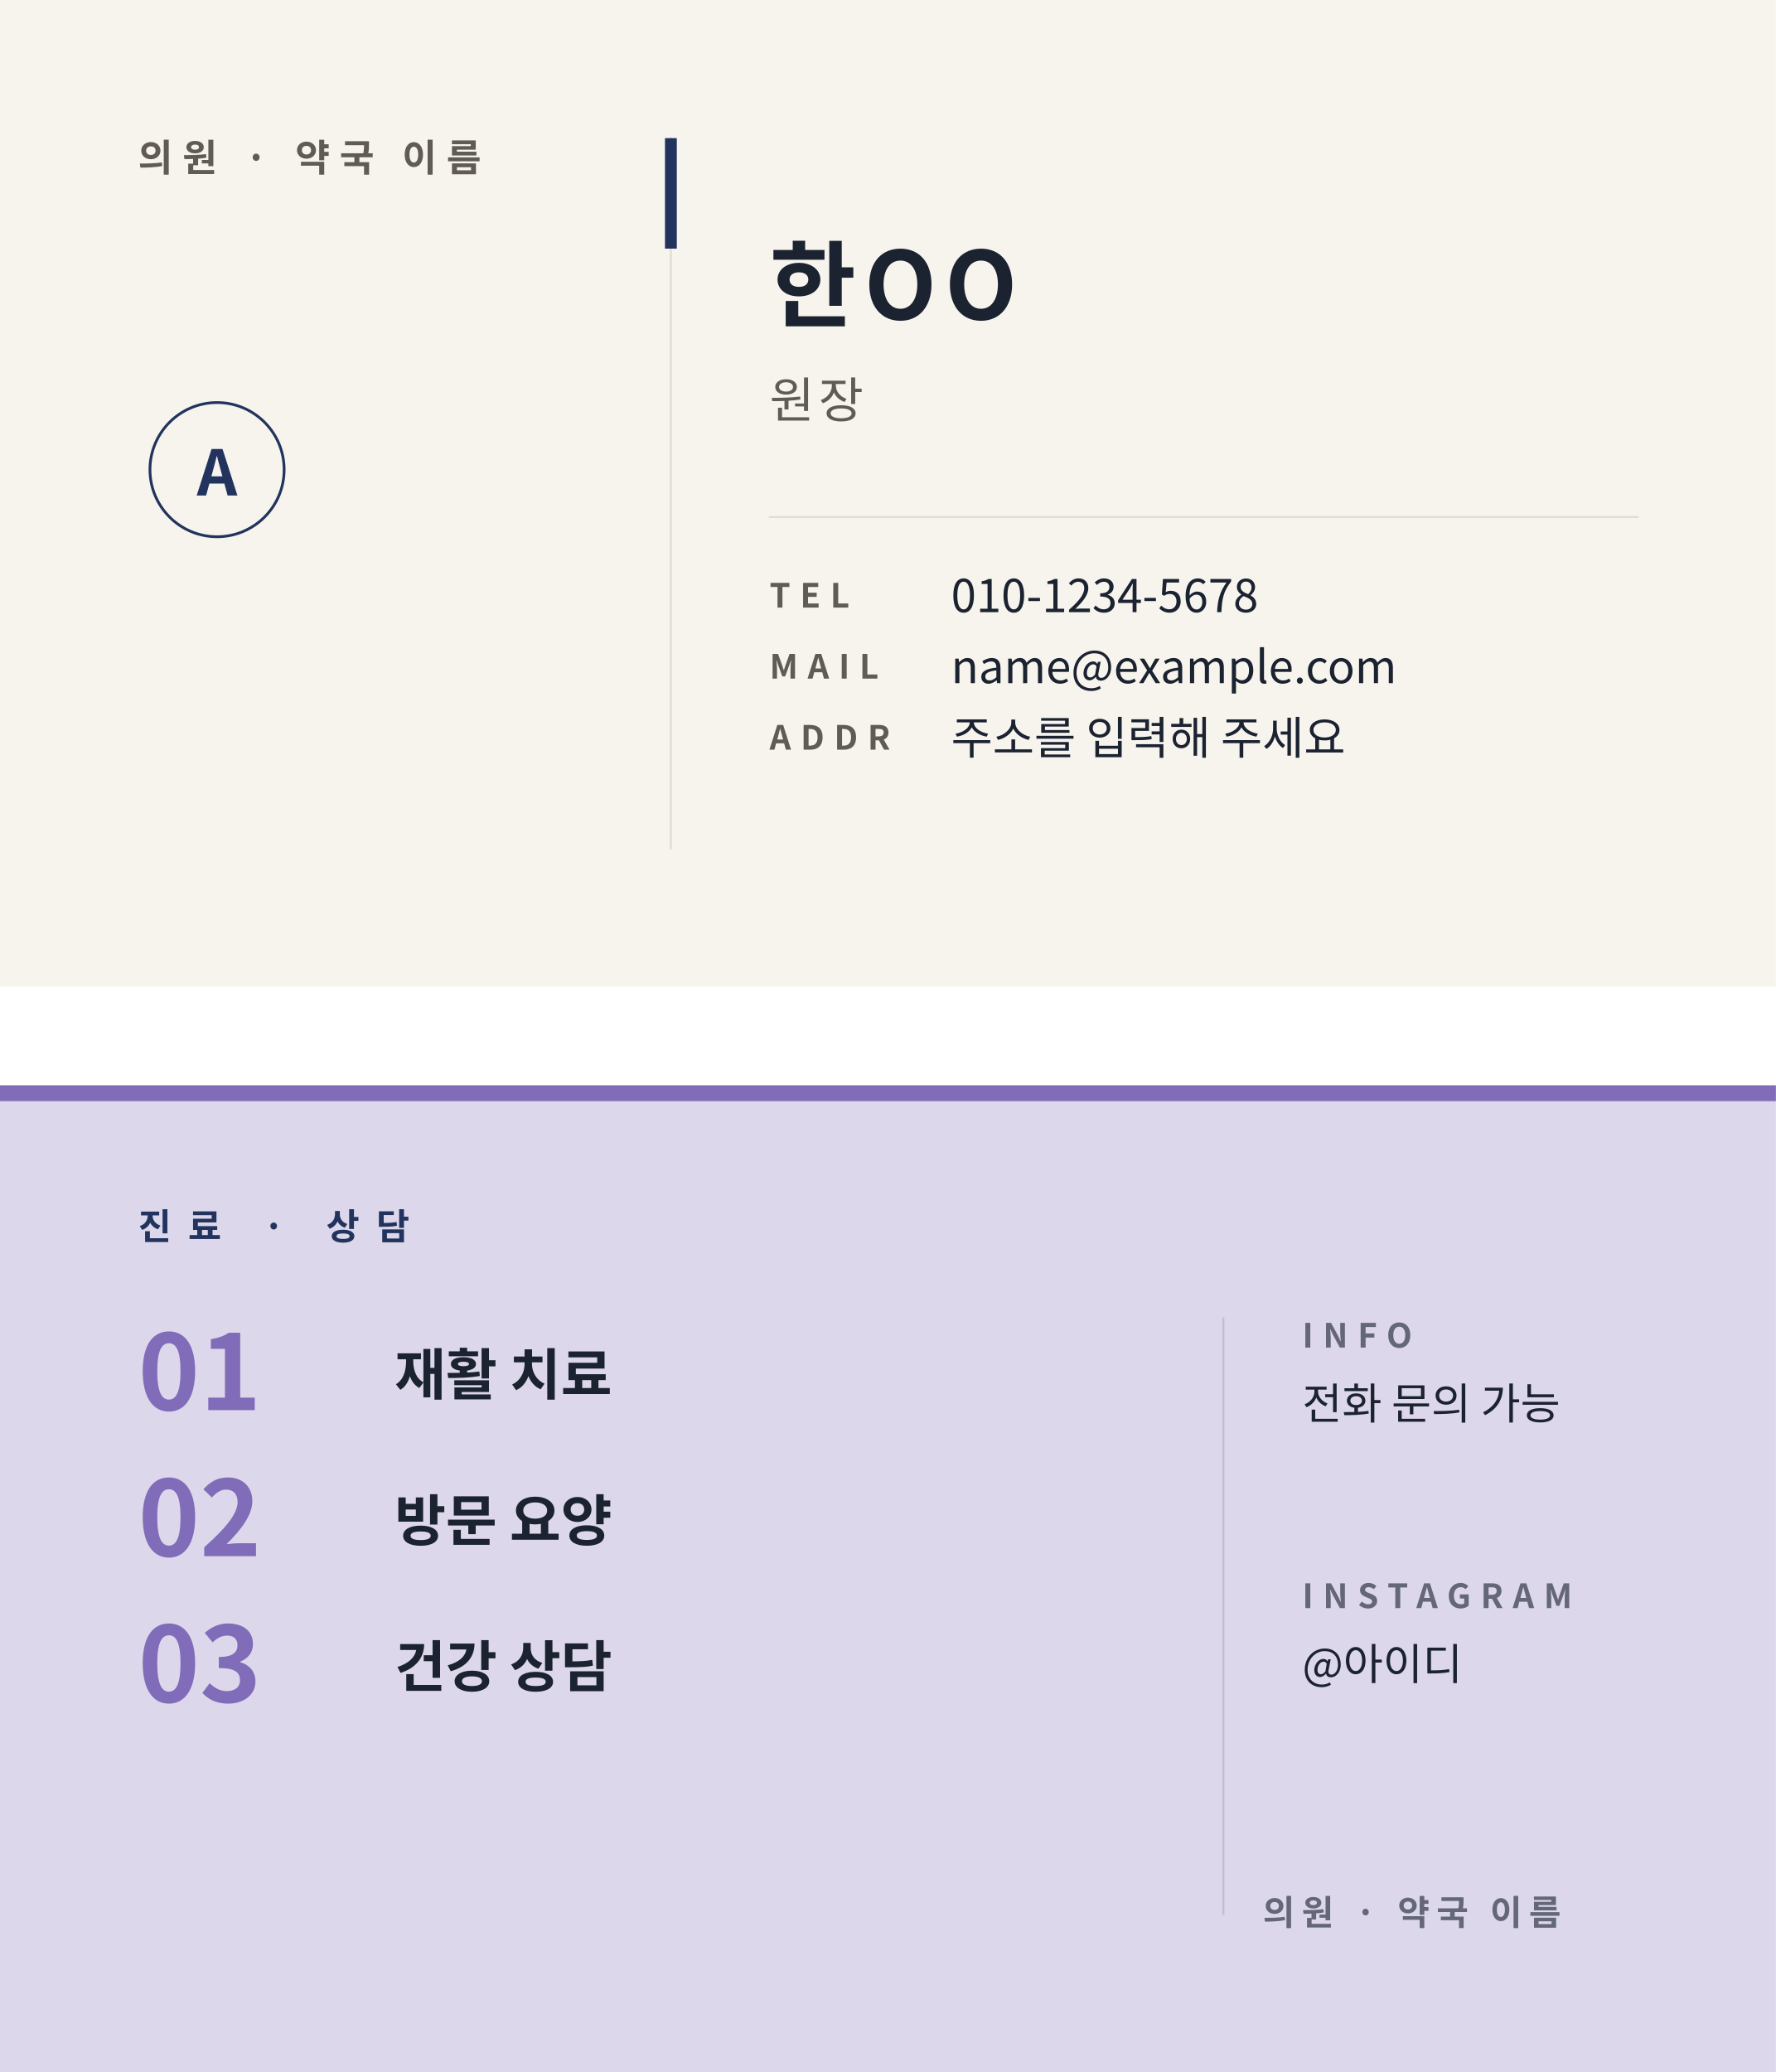
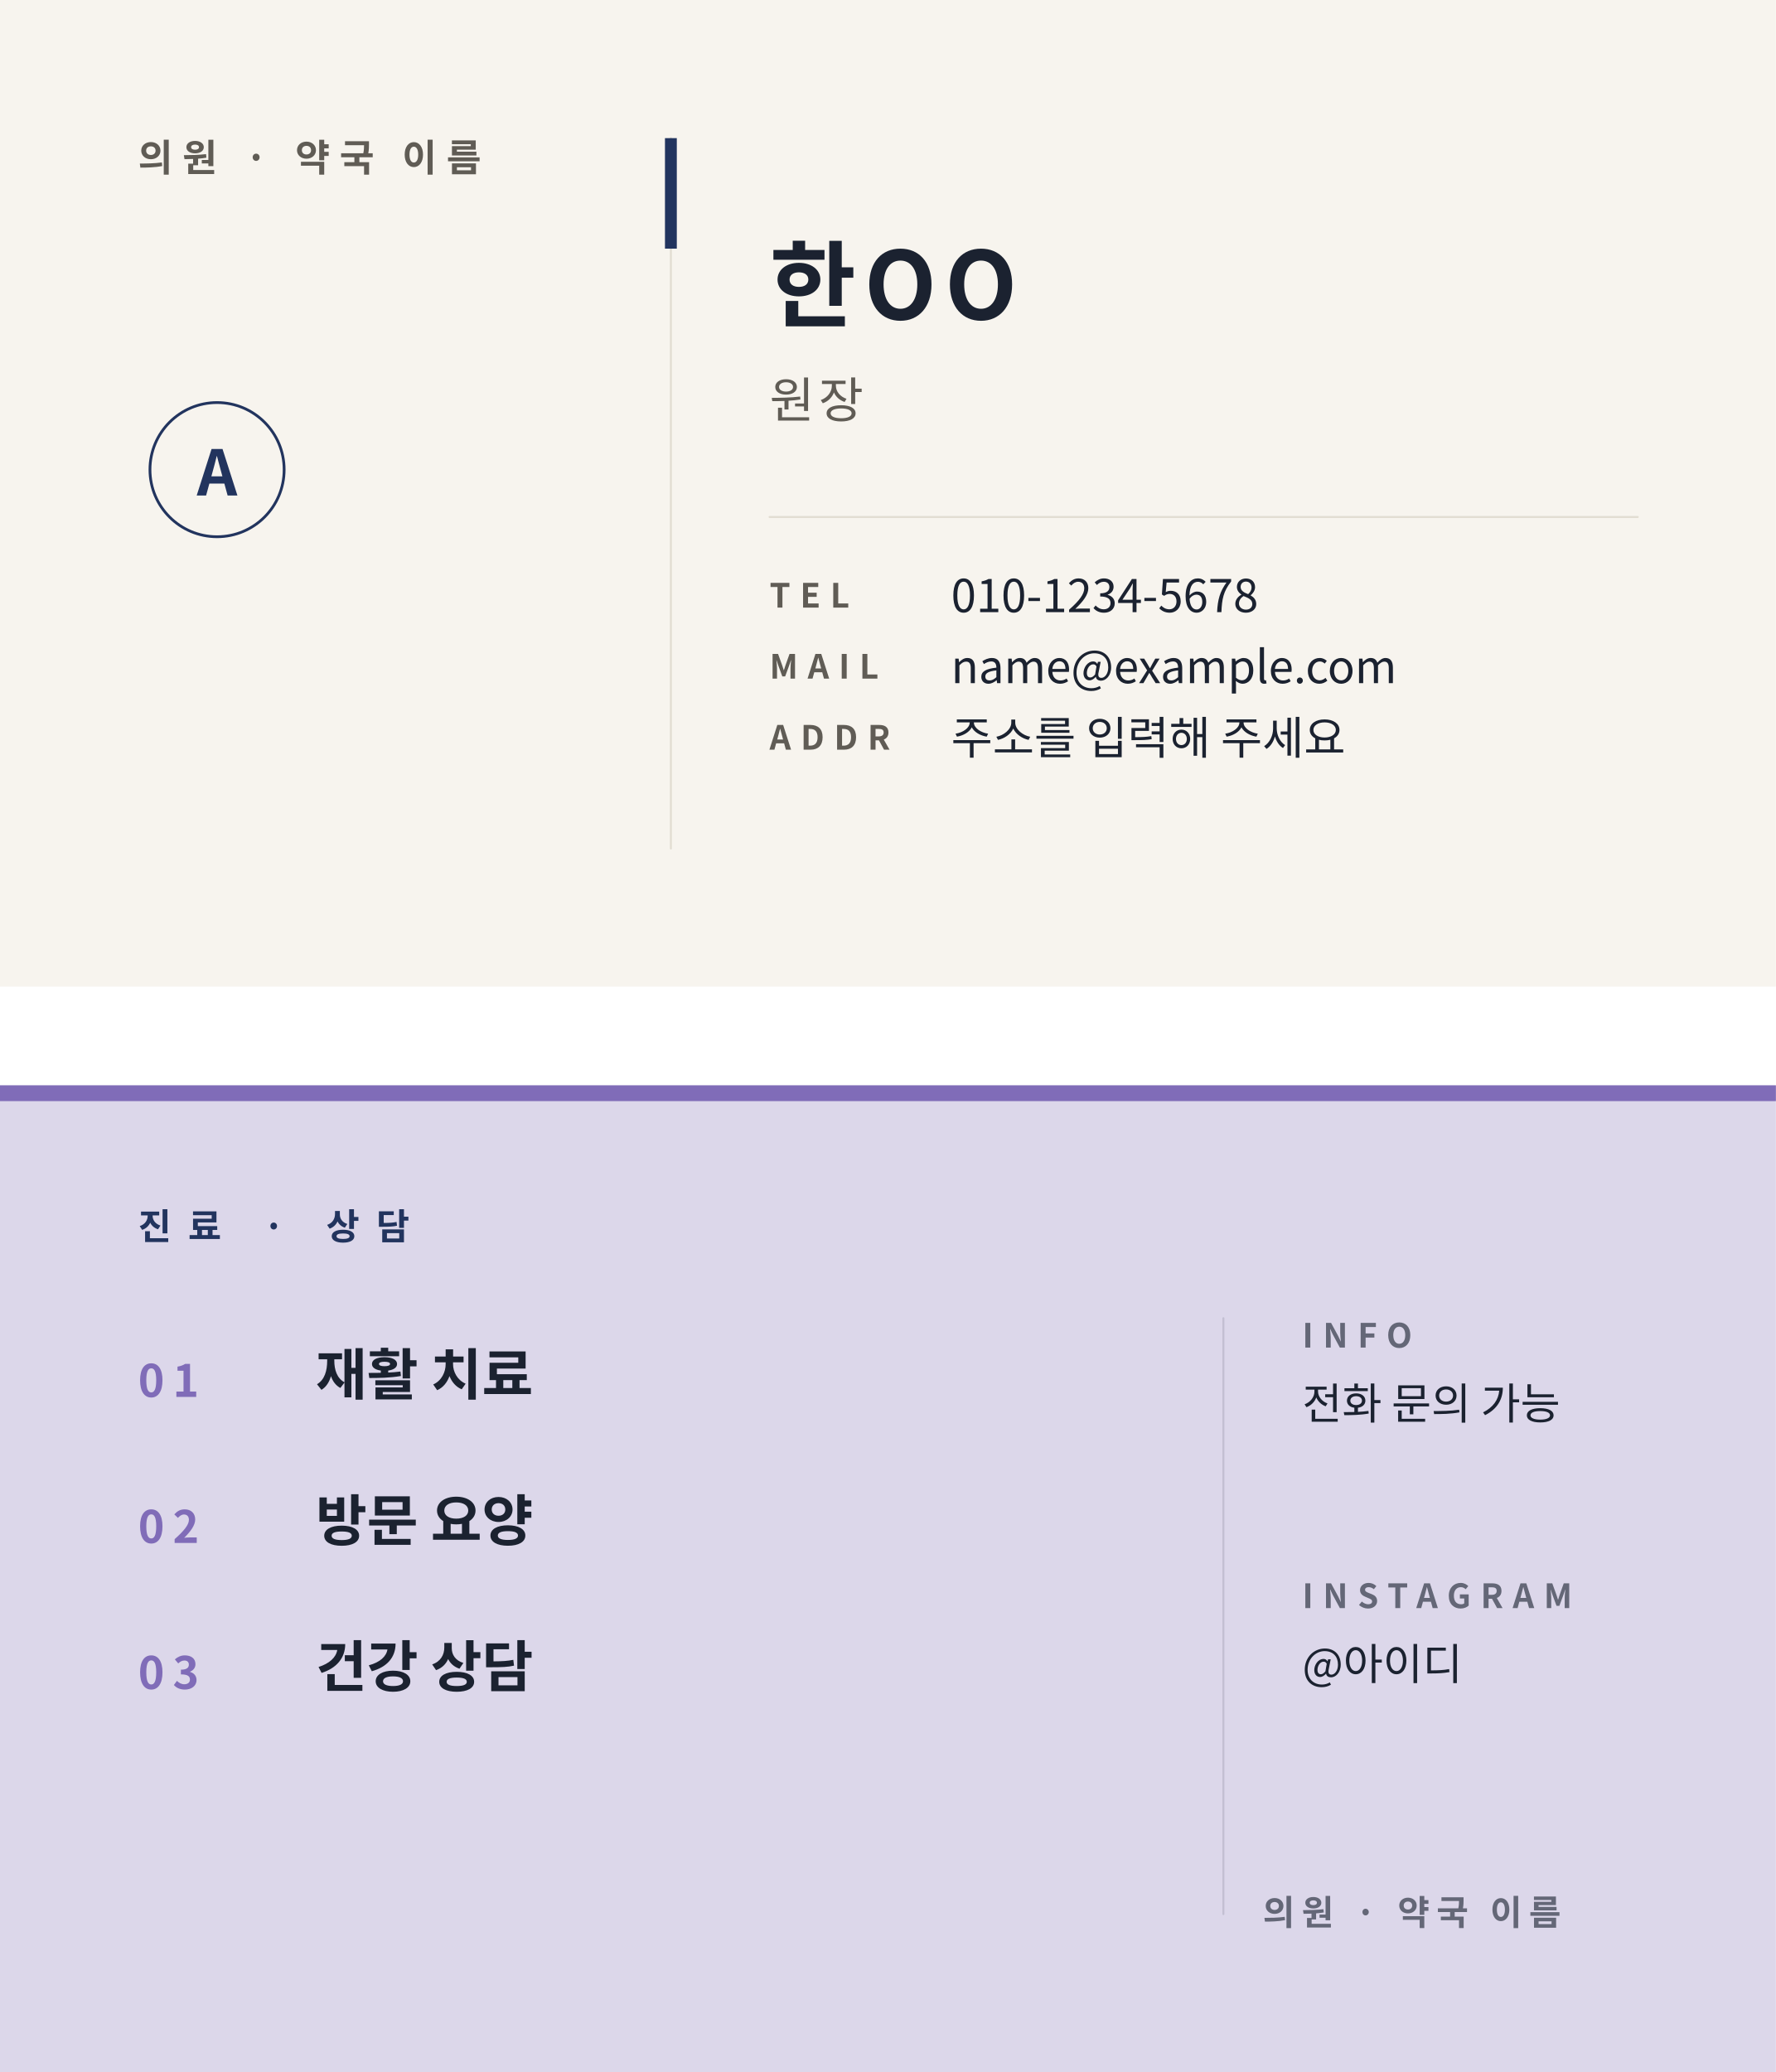
<svg xmlns="http://www.w3.org/2000/svg" width="90mm" height="105mm" viewBox="0 0 900 1050">
  <g id="front">
    <rect width="900" height="500" fill="#F7F4EE" />
    <line x1="340" y1="70" x2="340" y2="430" stroke="#E2DDD2" stroke-width="1" stroke-linecap="round" />
    <rect x="337" y="70" width="6" height="56" fill="#22345E" />
    <text font-family="Pretendard,'Noto Sans KR','Noto Sans CJK KR','Malgun Gothic','Apple SD Gothic Neo',sans-serif" font-size="19.1" font-weight="700" fill="#605C55" text-anchor="start" letter-spacing="4.9">
      <tspan x="70" y="86.8">의원 · 약국 이름</tspan>
    </text>
    <ellipse cx="110" cy="238" rx="34" ry="34" fill="none" stroke="#22345E" stroke-width="1.4" stroke-linejoin="round" />
    <text font-family="Pretendard,'Noto Sans KR','Noto Sans CJK KR','Malgun Gothic','Apple SD Gothic Neo',sans-serif" font-size="31.8" font-weight="700" fill="#22345E" text-anchor="middle">
      <tspan x="110" y="251.1">A</tspan>
    </text>
    <text font-family="Pretendard,'Noto Sans KR','Noto Sans CJK KR','Malgun Gothic','Apple SD Gothic Neo',sans-serif" font-size="47.6" font-weight="700" fill="#1B2230" text-anchor="start" letter-spacing="4.2">
      <tspan x="390" y="161.9">한OO</tspan>
    </text>
    <text font-family="Pretendard,'Noto Sans KR','Noto Sans CJK KR','Malgun Gothic','Apple SD Gothic Neo',sans-serif" font-size="24.7" font-weight="400" fill="#605C55" text-anchor="start" letter-spacing="2.1">
      <tspan x="390" y="211.7">원장</tspan>
    </text>
    <line x1="390" y1="262" x2="830" y2="262" stroke="#E2DDD2" stroke-width="1" stroke-linecap="round" />
    <text font-family="Pretendard,'Noto Sans KR','Noto Sans CJK KR','Malgun Gothic','Apple SD Gothic Neo',sans-serif" font-size="16.9" font-weight="700" fill="#605C55" text-anchor="start" letter-spacing="4.9">
      <tspan x="390" y="307.9">TEL</tspan>
    </text>
    <text font-family="Pretendard,'Noto Sans KR','Noto Sans CJK KR','Malgun Gothic','Apple SD Gothic Neo',sans-serif" font-size="22.9" font-weight="400" fill="#1B2230" text-anchor="start">
      <tspan x="482" y="310.2">010-1234-5678</tspan>
    </text>
    <text font-family="Pretendard,'Noto Sans KR','Noto Sans CJK KR','Malgun Gothic','Apple SD Gothic Neo',sans-serif" font-size="16.9" font-weight="700" fill="#605C55" text-anchor="start" letter-spacing="4.9">
      <tspan x="390" y="343.9">MAIL</tspan>
    </text>
    <text font-family="Pretendard,'Noto Sans KR','Noto Sans CJK KR','Malgun Gothic','Apple SD Gothic Neo',sans-serif" font-size="22.9" font-weight="400" fill="#1B2230" text-anchor="start">
      <tspan x="482" y="346.2">name@example.com</tspan>
    </text>
    <text font-family="Pretendard,'Noto Sans KR','Noto Sans CJK KR','Malgun Gothic','Apple SD Gothic Neo',sans-serif" font-size="16.9" font-weight="700" fill="#605C55" text-anchor="start" letter-spacing="4.9">
      <tspan x="390" y="379.9">ADDR</tspan>
    </text>
    <text font-family="Pretendard,'Noto Sans KR','Noto Sans CJK KR','Malgun Gothic','Apple SD Gothic Neo',sans-serif" font-size="22.9" font-weight="400" fill="#1B2230" text-anchor="start">
      <tspan x="482" y="382.2">주소를 입력해 주세요</tspan>
    </text>
  </g>
  <g id="back" transform="translate(0 550)">
    <rect width="900" height="500" fill="#DCD7EA" />
    <rect x="0" y="0" width="900" height="8" fill="#806CB8" />
    <text font-family="Pretendard,'Noto Sans KR','Noto Sans CJK KR','Malgun Gothic','Apple SD Gothic Neo',sans-serif" font-size="18.3" font-weight="700" fill="#22345E" text-anchor="start" letter-spacing="8.5">
      <tspan x="70" y="78.1">진료 · 상담</tspan>
    </text>
-     <text font-family="Pretendard,'Noto Sans KR','Noto Sans CJK KR','Malgun Gothic','Apple SD Gothic Neo',sans-serif" font-size="52.9" font-weight="700" fill="#806CB8" text-anchor="start">
-       <tspan x="70" y="164.6">01</tspan>
+     <text font-family="Pretendard,'Noto Sans KR','Noto Sans CJK KR','Malgun Gothic','Apple SD Gothic Neo',sans-serif" font-size="22.6" font-weight="700" fill="#806CB8" text-anchor="start" letter-spacing="4.2">
+       <tspan x="70" y="157.9">01</tspan>
    </text>
    <text font-family="Pretendard,'Noto Sans KR','Noto Sans CJK KR','Malgun Gothic','Apple SD Gothic Neo',sans-serif" font-size="28.2" font-weight="700" fill="#1B2230" text-anchor="start">
-       <tspan x="200" y="156.8">재활 치료</tspan>
+       <tspan x="160" y="156.8">재활 치료</tspan>
    </text>
-     <text font-family="Pretendard,'Noto Sans KR','Noto Sans CJK KR','Malgun Gothic','Apple SD Gothic Neo',sans-serif" font-size="52.9" font-weight="700" fill="#806CB8" text-anchor="start">
-       <tspan x="70" y="238.6">02</tspan>
+     <text font-family="Pretendard,'Noto Sans KR','Noto Sans CJK KR','Malgun Gothic','Apple SD Gothic Neo',sans-serif" font-size="22.6" font-weight="700" fill="#806CB8" text-anchor="start" letter-spacing="4.2">
+       <tspan x="70" y="231.9">02</tspan>
    </text>
    <text font-family="Pretendard,'Noto Sans KR','Noto Sans CJK KR','Malgun Gothic','Apple SD Gothic Neo',sans-serif" font-size="28.2" font-weight="700" fill="#1B2230" text-anchor="start">
-       <tspan x="200" y="230.8">방문 요양</tspan>
+       <tspan x="160" y="230.8">방문 요양</tspan>
    </text>
-     <text font-family="Pretendard,'Noto Sans KR','Noto Sans CJK KR','Malgun Gothic','Apple SD Gothic Neo',sans-serif" font-size="52.9" font-weight="700" fill="#806CB8" text-anchor="start">
-       <tspan x="70" y="312.6">03</tspan>
+     <text font-family="Pretendard,'Noto Sans KR','Noto Sans CJK KR','Malgun Gothic','Apple SD Gothic Neo',sans-serif" font-size="22.6" font-weight="700" fill="#806CB8" text-anchor="start" letter-spacing="4.2">
+       <tspan x="70" y="305.9">03</tspan>
    </text>
    <text font-family="Pretendard,'Noto Sans KR','Noto Sans CJK KR','Malgun Gothic','Apple SD Gothic Neo',sans-serif" font-size="28.2" font-weight="700" fill="#1B2230" text-anchor="start">
-       <tspan x="200" y="304.8">건강 상담</tspan>
+       <tspan x="160" y="304.8">건강 상담</tspan>
    </text>
    <line x1="620" y1="118" x2="620" y2="420" stroke="#C3BFD2" stroke-width="1" stroke-linecap="round" />
    <text font-family="Pretendard,'Noto Sans KR','Noto Sans CJK KR','Malgun Gothic','Apple SD Gothic Neo',sans-serif" font-size="16.9" font-weight="700" fill="#646777" text-anchor="start" letter-spacing="4.9">
      <tspan x="660" y="132.9">INFO</tspan>
    </text>
    <text font-family="Pretendard,'Noto Sans KR','Noto Sans CJK KR','Malgun Gothic','Apple SD Gothic Neo',sans-serif" font-size="21.9" font-weight="400" fill="#1B2230" text-anchor="start">
      <tspan x="660" y="169.2">전화 문의 가능</tspan>
    </text>
    <text font-family="Pretendard,'Noto Sans KR','Noto Sans CJK KR','Malgun Gothic','Apple SD Gothic Neo',sans-serif" font-size="16.9" font-weight="700" fill="#646777" text-anchor="start" letter-spacing="4.9">
      <tspan x="660" y="264.9">INSTAGRAM</tspan>
    </text>
    <text font-family="Pretendard,'Noto Sans KR','Noto Sans CJK KR','Malgun Gothic','Apple SD Gothic Neo',sans-serif" font-size="21.9" font-weight="400" fill="#1B2230" text-anchor="start">
      <tspan x="660" y="301.2">@아이디</tspan>
    </text>
    <text font-family="Pretendard,'Noto Sans KR','Noto Sans CJK KR','Malgun Gothic','Apple SD Gothic Neo',sans-serif" font-size="17.6" font-weight="700" fill="#646777" text-anchor="start" letter-spacing="3.5">
      <tspan x="640" y="425.5">의원 · 약국 이름</tspan>
    </text>
  </g>
</svg>
